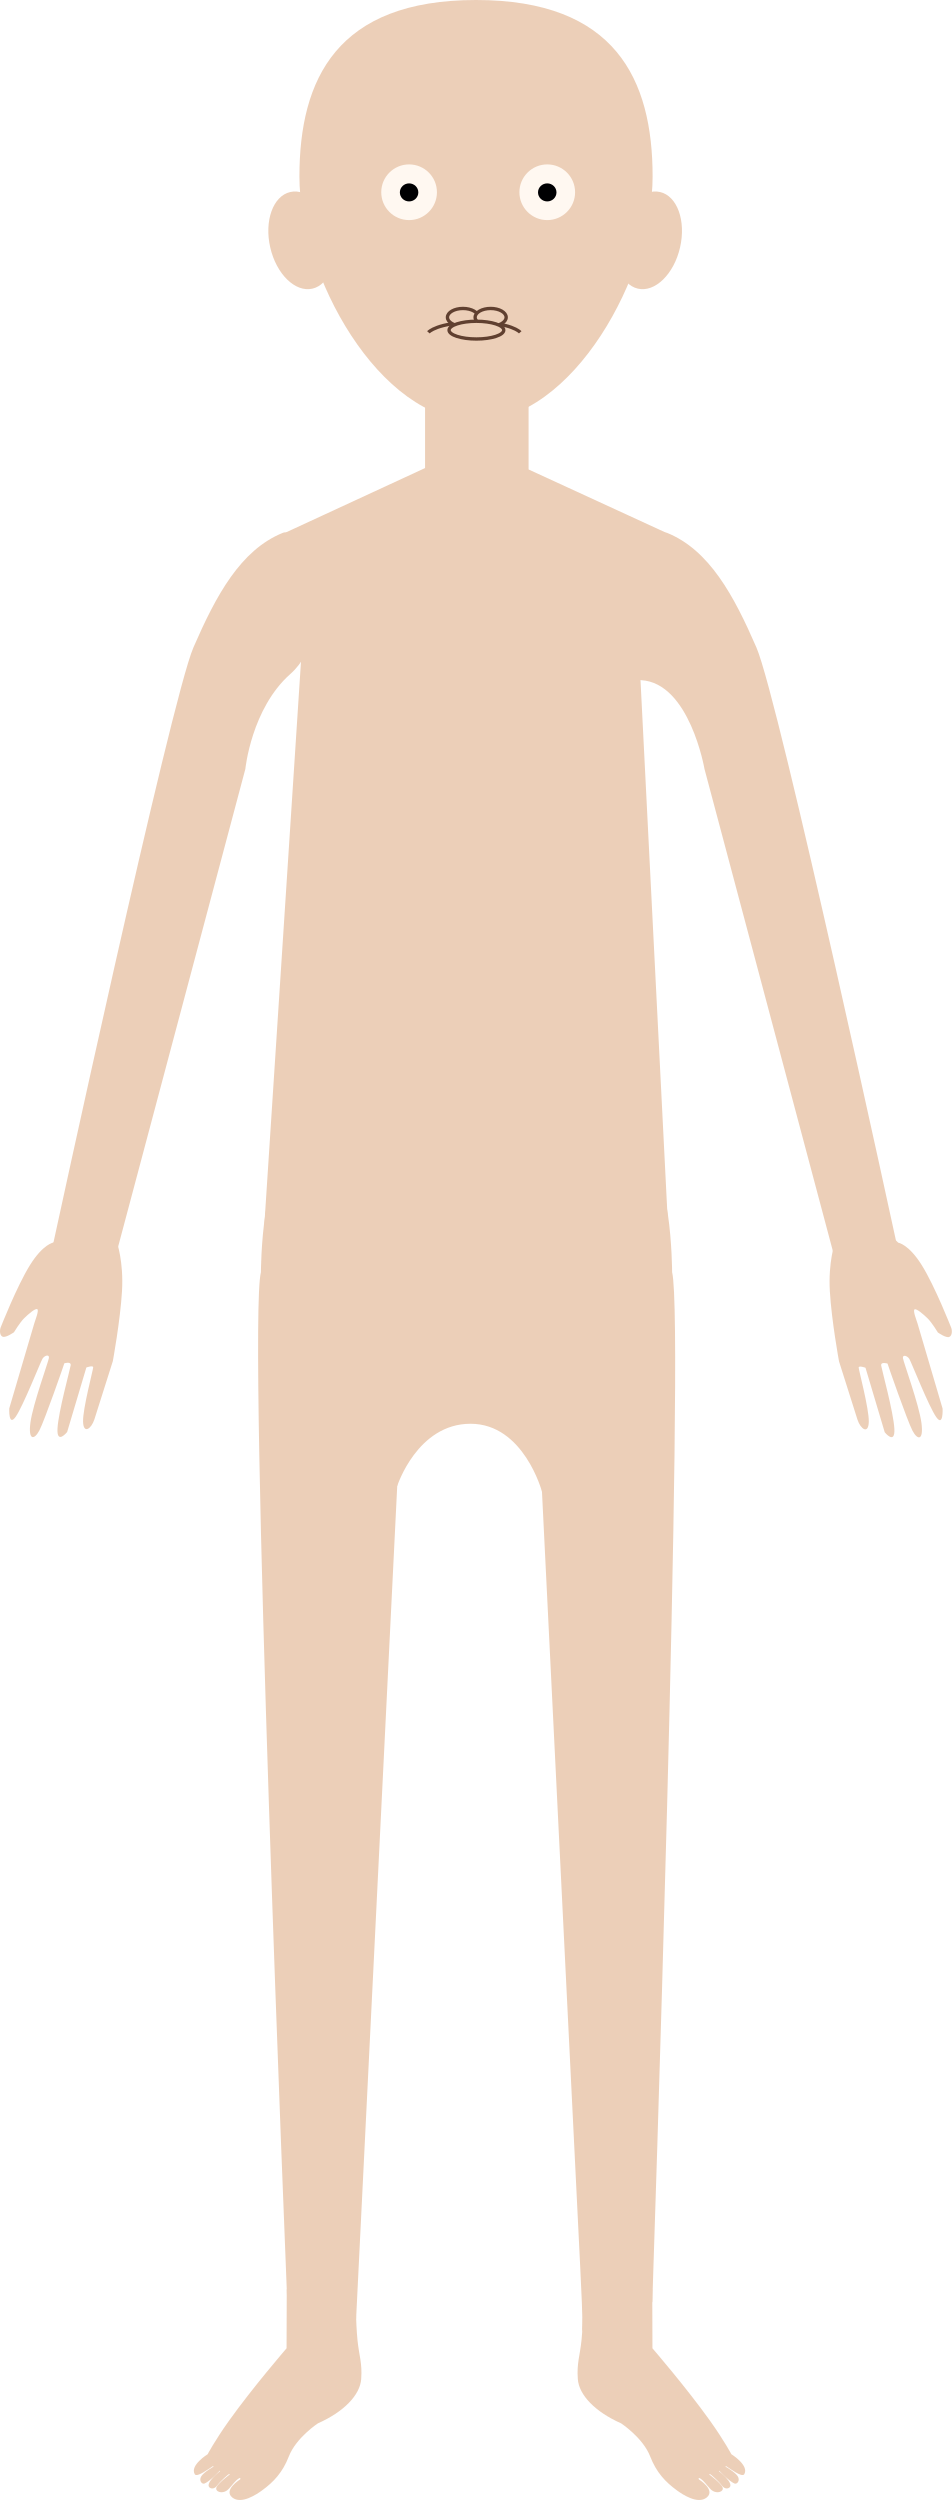
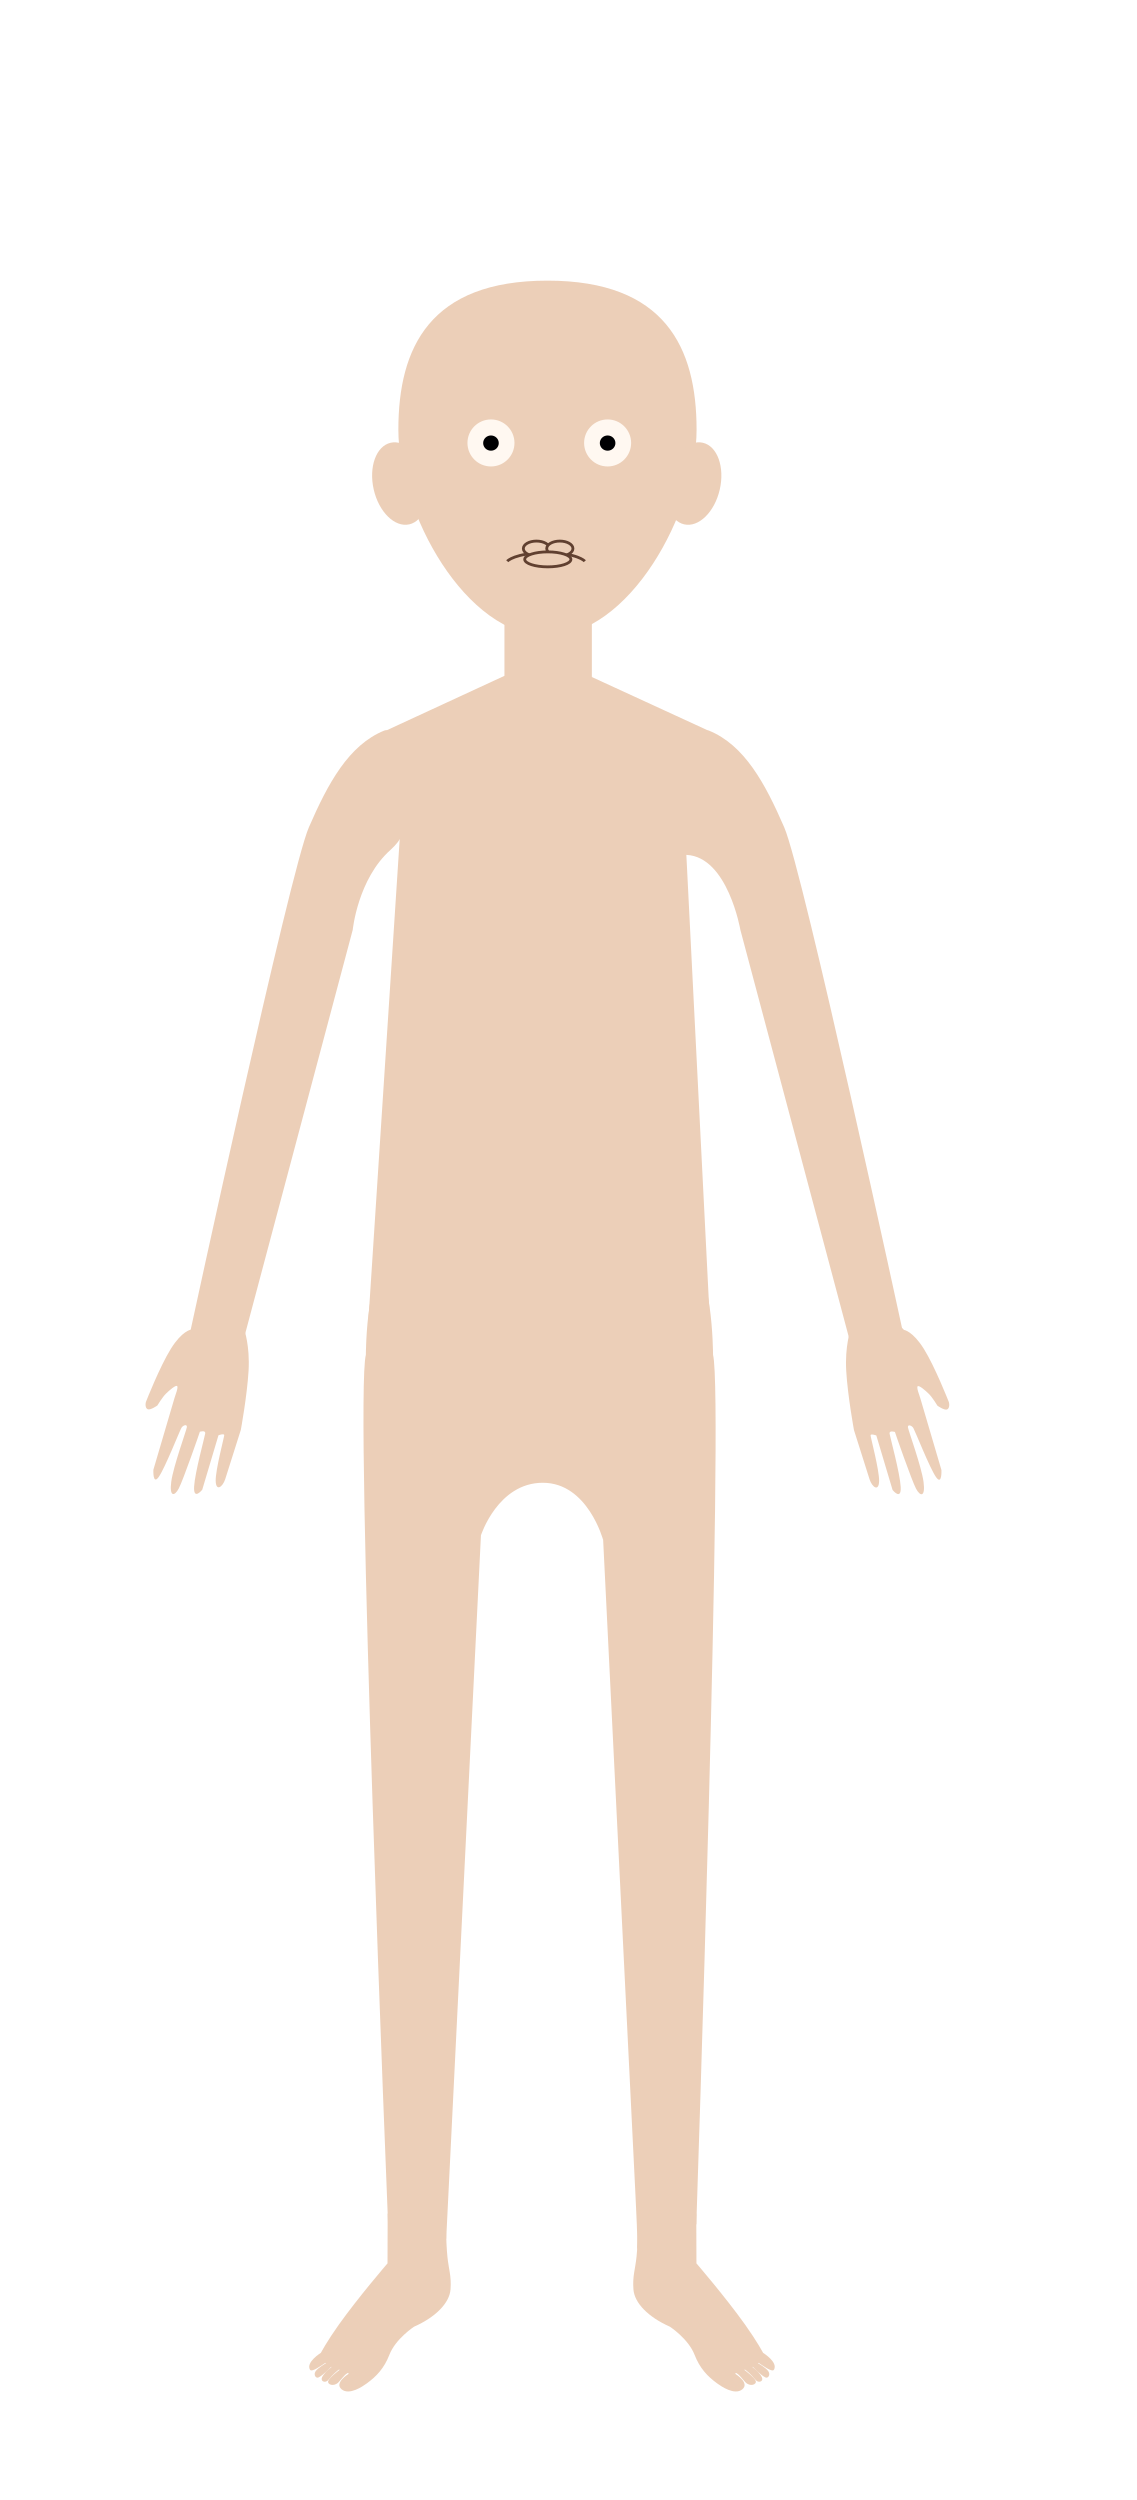
- <svg xmlns="http://www.w3.org/2000/svg" height="100%" stroke-miterlimit="10" style="fill-rule:nonzero;clip-rule:evenodd;stroke-linecap:round;stroke-linejoin:round;" version="1.1" viewBox="406.281 409.639 282.898 743.017" width="100%" xml:space="preserve">
+ <svg xmlns="http://www.w3.org/2000/svg" height="880.0px" stroke-miterlimit="10" style="fill-rule:nonzero;clip-rule:evenodd;stroke-linecap:round;stroke-linejoin:round;" version="1.1" viewBox="0 0 400 880" width="400.0px" xml:space="preserve">
  <defs />
-   <g id="Layer">
+   <g id="body">
    <g opacity="1">
      <g opacity="1">
-         <path d="M532.613 517.735L563.378 517.735L563.378 564.325L532.613 564.325L532.613 517.735Z" fill="#ECCFB8" fill-rule="nonzero" opacity="1" stroke="none" />
-         <path d="M495.27 462.125C495.27 433.138 506.416 409.639 547.756 409.639C589.096 409.639 600.241 433.138 600.241 462.125C600.241 491.112 576.743 534.771 547.756 534.771C518.769 534.771 495.27 491.112 495.27 462.125Z" fill="#ECCFB8" fill-rule="nonzero" opacity="1" stroke="none" />
-         <path d="M608.399 483.184C610.217 475.254 607.553 467.876 602.45 466.707C597.347 465.537 591.737 471.019 589.92 478.95C588.102 486.881 590.765 494.258 595.868 495.427C600.971 496.597 606.581 491.115 608.399 483.184Z" fill="#ECCFB8" fill-rule="nonzero" opacity="1" stroke="none" />
-         <path d="M486.599 483.184C484.782 475.254 487.445 467.876 492.548 466.707C497.651 465.537 503.261 471.019 505.079 478.95C506.896 486.881 504.233 494.258 499.13 495.427C494.027 496.597 488.417 491.115 486.599 483.184Z" fill="#ECCFB8" fill-rule="nonzero" opacity="1" stroke="none" />
+         <path d="M177.566 206.878L208.332 206.878L208.332 253.469L177.566 253.469L177.566 206.878Z" fill="#eccfb8" fill-rule="nonzero" opacity="1" stroke="none" />
+         <path d="M140.224 151.268C140.224 122.281 151.37 98.783 192.709 98.783C234.049 98.783 245.195 122.281 245.195 151.268C245.195 180.256 221.697 223.914 192.709 223.914C163.722 223.914 140.224 180.256 140.224 151.268Z" fill="#eccfb8" fill-rule="nonzero" opacity="1" stroke="none" />
+         <path d="M253.353 172.328C255.17 164.397 252.507 157.019 247.404 155.85C242.301 154.681 236.691 160.162 234.873 168.093C233.056 176.024 235.719 183.401 240.822 184.571C245.925 185.74 251.535 180.259 253.353 172.328Z" fill="#eccfb8" fill-rule="nonzero" opacity="1" stroke="none" />
+         <path d="M131.553 172.328C129.736 164.397 132.399 157.019 137.502 155.85C142.605 154.681 148.215 160.162 150.033 168.093C151.85 176.024 149.187 183.401 144.084 184.571C138.981 185.74 133.371 180.259 131.553 172.328Z" fill="#eccfb8" fill-rule="nonzero" opacity="1" stroke="none" />
      </g>
      <g opacity="1">
-         <path d="M519.591 466.777C519.591 462.206 523.296 458.501 527.867 458.501C532.437 458.501 536.143 462.206 536.143 466.777C536.143 471.347 532.437 475.053 527.867 475.053C523.296 475.053 519.591 471.347 519.591 466.777Z" fill="#fff8f1" fill-rule="nonzero" opacity="1" stroke="none" />
-         <path d="M525.121 466.823C525.121 465.342 526.35 464.142 527.865 464.142C529.381 464.142 530.61 465.342 530.61 466.823C530.61 468.303 529.381 469.503 527.865 469.503C526.35 469.503 525.121 468.303 525.121 466.823Z" fill="#000002" fill-rule="nonzero" opacity="1" stroke="none" />
+         <path d="M164.545 155.92C164.545 151.349 168.25 147.644 172.821 147.644C177.391 147.644 181.096 151.349 181.096 155.92C181.096 160.491 177.391 164.196 172.821 164.196C168.25 164.196 164.545 160.491 164.545 155.92Z" fill="#fff8f1" fill-rule="nonzero" opacity="1" stroke="none" />
+         <path d="M170.075 155.966C170.075 154.485 171.304 153.285 172.819 153.285C174.335 153.285 175.564 154.485 175.564 155.966C175.564 157.447 174.335 158.647 172.819 158.647C171.304 158.647 170.075 157.447 170.075 155.966Z" fill="#000002" fill-rule="nonzero" opacity="1" stroke="none" />
      </g>
      <g opacity="1">
-         <path d="M560.651 466.777C560.651 462.206 564.357 458.501 568.927 458.501C573.498 458.501 577.203 462.206 577.203 466.777C577.203 471.347 573.498 475.053 568.927 475.053C564.357 475.053 560.651 471.347 560.651 466.777Z" fill="#fff8f1" fill-rule="nonzero" opacity="1" stroke="none" />
-         <path d="M566.181 466.823C566.181 465.342 567.41 464.142 568.926 464.142C570.441 464.142 571.67 465.342 571.67 466.823C571.67 468.303 570.441 469.503 568.926 469.503C567.41 469.503 566.181 468.303 566.181 466.823Z" fill="#000002" fill-rule="nonzero" opacity="1" stroke="none" />
+         <path d="M205.605 155.92C205.605 151.349 209.31 147.644 213.881 147.644C218.452 147.644 222.157 151.349 222.157 155.92C222.157 160.491 218.452 164.196 213.881 164.196C209.31 164.196 205.605 160.491 205.605 155.92Z" fill="#fff8f1" fill-rule="nonzero" opacity="1" stroke="none" />
+         <path d="M211.135 155.966C211.135 154.485 212.364 153.285 213.88 153.285C215.395 153.285 216.624 154.485 216.624 155.966C216.624 157.447 215.395 158.647 213.88 158.647C212.364 158.647 211.135 157.447 211.135 155.966Z" fill="#000002" fill-rule="nonzero" opacity="1" stroke="none" />
      </g>
-       <path d="M518.947 465.734C518.947 465.734 519.644 458.19 527.92 458.19C536.197 458.19 536.944 465.734 536.944 465.734L518.947 465.734Z" fill="#ECCFB8" fill-rule="nonzero" opacity="0" stroke="none" />
-       <path d="M559.889 465.734C559.889 465.734 560.587 458.19 568.863 458.19C577.139 458.19 577.886 465.734 577.886 465.734L559.889 465.734Z" fill="#ECCFB8" fill-rule="nonzero" opacity="0" stroke="none" />
+       <path d="M163.901 154.878C163.901 154.878 164.598 147.333 172.874 147.333C181.151 147.333 181.897 154.878 181.897 154.878L163.901 154.878Z" fill="#3395ff" fill-rule="nonzero" opacity="0" stroke="none" />
+       <path d="M204.843 154.878C204.843 154.878 205.541 147.333 213.817 147.333C222.093 147.333 222.84 154.878 222.84 154.878L204.843 154.878Z" fill="#3395ff" fill-rule="nonzero" opacity="0" stroke="none" />
+       <path d="M192.809 136.219L192.809 150.741" fill="none" opacity="0" stroke="#007aff" stroke-linecap="butt" stroke-linejoin="round" stroke-width="1" />
+       <path d="M188.052 136.415C188.052 136.415 186.844 140.247 184.025 142.103C181.207 143.959 176.777 143.839 176.777 143.839" fill="none" opacity="0" stroke="#007aff" stroke-linecap="butt" stroke-linejoin="round" stroke-width="1" />
+       <path d="M197.488 136.415C197.488 136.415 198.696 140.247 201.515 142.103C204.334 143.959 208.763 143.839 208.763 143.839" fill="none" opacity="0" stroke="#007aff" stroke-linecap="butt" stroke-linejoin="round" stroke-width="1" />
      <g opacity="1">
-         <path d="M533.602 508.404C533.602 508.404 536.227 505.447 547.277 505.447C558.327 505.447 560.897 508.404 560.897 508.404" fill="#ECCFB8" fill-rule="nonzero" opacity="1" stroke="#604030" stroke-linecap="butt" stroke-linejoin="round" stroke-width="1" />
-         <path d="M539.264 503.95C539.264 502.494 541.33 501.314 543.878 501.314C546.426 501.314 548.492 502.494 548.492 503.95C548.492 505.406 546.426 506.586 543.878 506.586C541.33 506.586 539.264 505.406 539.264 503.95Z" fill="#ECCFB8" fill-rule="nonzero" opacity="1" stroke="#604030" stroke-linecap="butt" stroke-linejoin="round" stroke-width="1" />
-         <path d="M547.491 503.95C547.491 502.494 549.557 501.314 552.105 501.314C554.653 501.314 556.719 502.494 556.719 503.95C556.719 505.406 554.653 506.586 552.105 506.586C549.557 506.586 547.491 505.406 547.491 503.95Z" fill="#ECCFB8" fill-rule="nonzero" opacity="1" stroke="#604030" stroke-linecap="butt" stroke-linejoin="round" stroke-width="1" />
-         <path d="M539.742 507.756C539.742 506.3 543.382 505.12 547.872 505.12C552.362 505.12 556.002 506.3 556.002 507.756C556.002 509.212 552.362 510.392 547.872 510.392C543.382 510.392 539.742 509.212 539.742 507.756Z" fill="#ECCFB8" fill-rule="nonzero" opacity="1" stroke="#604030" stroke-linecap="butt" stroke-linejoin="round" stroke-width="1" />
+         <path d="M178.556 197.547C178.556 197.547 181.181 194.59 192.231 194.59C203.281 194.59 205.851 197.547 205.851 197.547" fill="#eccfb8" fill-rule="nonzero" opacity="1" stroke="#604030" stroke-linecap="butt" stroke-linejoin="round" stroke-width="1" />
+         <path d="M184.218 193.093C184.218 191.637 186.284 190.457 188.832 190.457C191.38 190.457 193.446 191.637 193.446 193.093C193.446 194.549 191.38 195.73 188.832 195.73C186.284 195.73 184.218 194.549 184.218 193.093Z" fill="#eccfb8" fill-rule="nonzero" opacity="1" stroke="#604030" stroke-linecap="butt" stroke-linejoin="round" stroke-width="1" />
+         <path d="M192.445 193.093C192.445 191.637 194.511 190.457 197.059 190.457C199.607 190.457 201.673 191.637 201.673 193.093C201.673 194.549 199.607 195.73 197.059 195.73C194.511 195.73 192.445 194.549 192.445 193.093Z" fill="#eccfb8" fill-rule="nonzero" opacity="1" stroke="#604030" stroke-linecap="butt" stroke-linejoin="round" stroke-width="1" />
+         <path d="M184.696 196.899C184.696 195.443 188.336 194.263 192.826 194.263C197.316 194.263 200.956 195.443 200.956 196.899C200.956 198.355 197.316 199.536 192.826 199.536C188.336 199.536 184.696 198.355 184.696 196.899Z" fill="#eccfb8" fill-rule="nonzero" opacity="1" stroke="#604030" stroke-linecap="butt" stroke-linejoin="round" stroke-width="1" />
      </g>
    </g>
    <g opacity="1">
-       <path d="M483.831 787.747C483.831 787.747 483.893 752.678 494.376 753.701C508.075 755.038 527.203 793.232 527.203 793.232L512.126 1098.63C511.946 1102.49 500.454 1107.09 493.857 1107.08L493.254 1106.97L491.617 1092.84C491.617 1092.84 479.792 803.179 483.831 787.747Z" fill="#ECCFB8" fill-rule="nonzero" opacity="1" stroke="none" />
-       <path d="M606.038 787.747C606.038 787.747 605.978 752.678 595.917 753.701C582.769 755.038 564.411 793.232 564.411 793.232L578.737 1083.66C579.041 1090.44 579.498 1098.1 579.32 1101.8C579.094 1106.52 600.151 1093.81 600.151 1093.81C600.151 1093.81 609.913 803.179 606.038 787.747Z" fill="#ECCFB8" fill-rule="nonzero" opacity="1" stroke="none" />
-       <path d="M604.542 568.011C617.103 573.111 624.391 586.645 631.086 602.057C637.782 617.47 673.012 780.389 673.012 780.389L654.844 785.319L615.659 638.183C615.659 638.183 611.245 612.552 596.774 611.785C576.84 610.728 597.85 565.294 604.542 568.011Z" fill="#ECCFB8" fill-rule="nonzero" opacity="1" stroke="none" />
-       <path d="M490.318 568.011C477.757 573.111 470.469 586.645 463.774 602.057C457.079 617.47 421.848 780.389 421.848 780.389L440.016 785.319L479.201 638.183C479.201 638.183 480.994 620.209 492.573 609.954C507.336 596.88 496.927 565.328 490.318 568.011Z" fill="#ECCFB8" fill-rule="nonzero" opacity="1" stroke="none" />
-       <path d="M491.294 567.855L532.582 548.761L563.348 549.154L604.094 567.902L596.642 611.778L605.141 780.357L567.357 852.962C567.357 852.962 561.967 832.791 546.124 832.791C530.281 832.791 524.337 851.293 524.337 851.293L484.128 784.656L495.73 606.368L491.294 567.855Z" fill="#ECCFB8" fill-rule="nonzero" opacity="1" stroke="none" />
+       <path d="M128.784 476.89C128.784 476.89 128.847 441.822 139.33 442.844C153.029 444.181 172.157 482.376 172.157 482.376L157.08 787.769C156.9 791.63 145.408 796.235 138.81 796.227L138.208 796.109L136.571 781.979C136.571 781.979 124.746 492.322 128.784 476.89Z" fill="#eccfb8" fill-rule="nonzero" opacity="1" stroke="none" />
+       <path d="M250.991 476.89C250.991 476.89 250.931 441.822 240.87 442.844C227.723 444.181 209.364 482.376 209.364 482.376L223.691 772.801C223.995 779.579 224.452 787.242 224.274 790.946C224.048 795.666 245.105 782.952 245.105 782.952C245.105 782.952 254.867 492.322 250.991 476.89Z" fill="#eccfb8" fill-rule="nonzero" opacity="1" stroke="none" />
+       <path d="M249.496 257.154C262.057 262.254 269.345 275.788 276.04 291.201C282.735 306.613 317.966 469.533 317.966 469.533L299.798 474.462L260.613 327.326C260.613 327.326 256.199 301.696 241.728 300.929C221.793 299.872 242.803 254.437 249.496 257.154Z" fill="#eccfb8" fill-rule="nonzero" opacity="1" stroke="none" />
+       <path d="M135.272 257.154C122.711 262.254 115.423 275.788 108.728 291.201C102.032 306.613 66.802 469.533 66.802 469.533L84.97 474.462L124.155 327.326C124.155 327.326 125.948 309.352 137.527 299.097C152.29 286.023 141.881 254.471 135.272 257.154Z" fill="#eccfb8" fill-rule="nonzero" opacity="1" stroke="none" />
+       <path d="M136.248 256.999L177.535 237.905L208.301 238.297L249.048 257.045L241.596 300.921L250.095 469.501L212.311 542.106C212.311 542.106 206.92 521.934 191.078 521.934C175.235 521.934 169.29 540.437 169.29 540.437L129.082 473.799L140.684 295.511L136.248 256.999Z" fill="#eccfb8" fill-rule="nonzero" opacity="1" stroke="none" />
    </g>
    <g opacity="1">
-       <path d="M491.45 1107.57C491.45 1107.57 481.244 1119.4 474.297 1129.16C470.127 1135.02 467.989 1139.06 467.989 1139.06C467.989 1139.06 462.649 1142.34 464.154 1144.98C464.788 1146.09 468.366 1143.34 469.524 1142.62C469.678 1142.52 469.743 1142.75 469.743 1142.75C469.743 1142.75 466.941 1144.32 466.123 1145.57C465.304 1146.82 466.259 1148.09 467.084 1147.75C468.715 1147.07 471.391 1144.14 471.536 1144.02C471.682 1143.9 471.7 1144.1 471.7 1144.1C471.7 1144.1 467.255 1147.48 468.492 1148.87C468.838 1149.26 469.887 1149.59 470.81 1148.37C471.932 1146.87 474.208 1144.96 474.364 1144.94C474.59 1144.92 474.542 1145.09 474.542 1145.09C474.542 1145.09 470.995 1147.72 470.582 1148.97C470.169 1150.22 472.538 1151.14 474.226 1149.39C475.329 1148.25 476.15 1146.93 477.269 1146.25C477.954 1145.84 477.651 1146.53 477.651 1146.53C477.651 1146.53 472.592 1149.66 475.292 1151.89C477.993 1154.13 482.737 1150.84 484.133 1149.83C487.623 1147.3 490.286 1144.45 492.128 1139.7C494.291 1134.12 500.773 1129.87 500.773 1129.87C508.441 1126.47 513.281 1121.49 513.63 1116.72C513.98 1111.94 513.003 1109.84 512.522 1105.07C512.04 1100.31 511.895 1090.71 511.895 1090.71L491.504 1090.04L491.45 1107.57Z" fill="#ECCFB8" fill-rule="nonzero" opacity="1" stroke="none" />
-       <path d="M600.193 1107.57C600.193 1107.57 610.399 1119.4 617.346 1129.16C621.516 1135.02 623.654 1139.06 623.654 1139.06C623.654 1139.06 628.994 1142.34 627.489 1144.98C626.855 1146.09 623.277 1143.34 622.119 1142.62C621.965 1142.52 621.9 1142.75 621.9 1142.75C621.9 1142.75 624.702 1144.32 625.52 1145.57C626.339 1146.82 625.384 1148.09 624.559 1147.75C622.928 1147.07 620.252 1144.14 620.107 1144.02C619.961 1143.9 619.943 1144.1 619.943 1144.1C619.943 1144.1 624.388 1147.48 623.151 1148.87C622.805 1149.26 621.756 1149.59 620.833 1148.37C619.711 1146.87 617.435 1144.96 617.279 1144.94C617.053 1144.92 617.101 1145.09 617.101 1145.09C617.101 1145.09 620.648 1147.72 621.061 1148.97C621.474 1150.22 619.105 1151.14 617.417 1149.39C616.314 1148.25 615.493 1146.93 614.374 1146.25C613.689 1145.84 613.992 1146.53 613.992 1146.53C613.992 1146.53 619.051 1149.66 616.351 1151.89C613.65 1154.13 608.906 1150.84 607.51 1149.83C604.02 1147.3 601.357 1144.45 599.515 1139.7C597.352 1134.12 590.87 1129.87 590.87 1129.87C583.202 1126.47 578.362 1121.49 578.013 1116.72C577.663 1111.94 578.64 1109.84 579.121 1105.07C579.603 1100.31 579.748 1090.71 579.748 1090.71L600.139 1090.04L600.193 1107.57Z" fill="#ECCFB8" fill-rule="nonzero" opacity="1" stroke="none" />
-       <path d="M601.229 1107.18L629.768 1127.37C629.768 1127.37 650.85 1132.58 637.256 1136.82C623.662 1141.07 607.083 1130.63 590.831 1129.72C574.578 1128.81 573.515 1122.77 573.875 1118.09C574.235 1113.42 578.6 1109.7 579.082 1104.93C579.564 1100.16 579.709 1090.57 579.709 1090.57C579.709 1090.57 601.179 1089.43 600.46 1089.49C600.118 1089.52 600.233 1093.37 600.358 1097.8C600.483 1102.22 601.229 1107.18 601.229 1107.18Z" fill="#ECCFB8" fill-rule="nonzero" opacity="0" stroke="none" />
+       <path d="M136.404 796.709C136.404 796.709 126.198 808.545 119.25 818.307C115.081 824.165 112.943 828.2 112.943 828.2C112.943 828.2 107.603 831.488 109.108 834.127C109.741 835.238 113.32 832.486 114.477 831.759C114.631 831.663 114.697 831.894 114.697 831.894C114.697 831.894 111.895 833.463 111.077 834.713C110.258 835.964 111.213 837.237 112.038 836.892C113.669 836.211 116.345 833.282 116.49 833.163C116.636 833.044 116.654 833.246 116.654 833.246C116.654 833.246 112.208 836.623 113.445 838.017C113.792 838.408 114.84 838.735 115.763 837.508C116.886 836.017 119.162 834.107 119.318 834.088C119.543 834.06 119.495 834.237 119.495 834.237C119.495 834.237 115.949 836.862 115.536 838.111C115.123 839.361 117.492 840.28 119.179 838.535C120.283 837.393 121.104 836.07 122.223 835.398C122.907 834.986 122.605 835.674 122.605 835.674C122.605 835.674 117.546 838.8 120.246 841.036C122.947 843.272 127.691 839.988 129.086 838.976C132.576 836.448 135.24 833.593 137.082 828.843C139.244 823.266 145.727 819.009 145.727 819.009C153.395 815.611 158.234 810.638 158.584 805.861C158.933 801.085 157.957 798.984 157.475 794.216C156.994 789.448 156.849 779.856 156.849 779.856L136.458 779.181L136.404 796.709Z" fill="#eccfb8" fill-rule="nonzero" opacity="1" stroke="none" />
+       <path d="M245.147 796.709C245.147 796.709 255.352 808.545 262.3 818.307C266.469 824.165 268.608 828.2 268.608 828.2C268.608 828.2 273.948 831.488 272.443 834.127C271.809 835.238 268.231 832.486 267.073 831.759C266.919 831.663 266.854 831.894 266.854 831.894C266.854 831.894 269.655 833.463 270.474 834.713C271.292 835.964 270.338 837.237 269.513 836.892C267.882 836.211 265.206 833.282 265.06 833.163C264.915 833.044 264.896 833.246 264.896 833.246C264.896 833.246 269.342 836.623 268.105 838.017C267.759 838.408 266.71 838.735 265.787 837.508C264.664 836.017 262.389 834.107 262.233 834.088C262.007 834.06 262.055 834.237 262.055 834.237C262.055 834.237 265.602 836.862 266.014 838.111C266.427 839.361 264.058 840.28 262.371 838.535C261.267 837.393 260.446 836.07 259.328 835.398C258.643 834.986 258.946 835.674 258.946 835.674C258.946 835.674 264.005 838.8 261.304 841.036C258.604 843.272 253.86 839.988 252.464 838.976C248.974 836.448 246.311 833.593 244.469 828.843C242.306 823.266 235.824 819.009 235.824 819.009C228.156 815.611 223.316 810.638 222.967 805.861C222.617 801.085 223.593 798.984 224.075 794.216C224.557 789.448 224.702 779.856 224.702 779.856L245.093 779.181L245.147 796.709Z" fill="#eccfb8" fill-rule="nonzero" opacity="1" stroke="none" />
+       <path d="M246.183 796.321L274.722 816.517C274.722 816.517 295.803 821.723 282.209 825.967C268.615 830.211 252.037 819.774 235.784 818.865C219.532 817.955 218.469 811.909 218.829 807.237C219.189 802.564 223.554 798.839 224.036 794.072C224.517 789.304 224.662 779.712 224.662 779.712C224.662 779.712 246.133 778.573 245.414 778.638C245.072 778.668 245.187 782.516 245.312 786.938C245.437 791.361 246.183 796.321 246.183 796.321Z" fill="#eccfb8" fill-rule="nonzero" opacity="0" stroke="none" />
    </g>
    <g opacity="1">
-       <path d="M673.261 778.982C673.261 778.982 676.331 779.394 680.241 785.658C684.151 791.922 688.902 804.038 688.902 804.038C689.294 804.818 689.381 806.577 688.413 806.984C687.445 807.391 685.029 805.666 685.029 805.666C685.029 805.666 683.272 802.755 682.008 801.509C680.744 800.263 678.598 798.411 678.076 798.82C677.554 799.228 678.718 802.104 678.969 802.957L686.426 828.29C686.426 828.29 686.701 833.908 684.511 830.773C682.322 827.638 677.147 814.535 676.558 813.544C675.969 812.553 674.477 812.13 674.64 813.299C674.804 814.468 679.428 827.128 680.136 832.514C680.845 837.9 678.992 837.724 677.474 834.844C675.957 831.963 670.039 814.981 670.062 814.902C670.062 814.902 667.993 814.243 668.176 815.503C668.358 816.763 671.828 829.316 672.091 834.27C672.354 839.223 669.226 835.317 669.226 835.317L663.512 816.144C663.512 816.144 661.489 815.401 661.486 816.096C661.483 816.792 664.582 828.324 664.492 832.191C664.402 836.058 662.042 834.391 661.127 831.564C660.212 828.736 655.643 814.244 655.643 814.244C655.643 814.244 653.44 802.277 652.919 793.446C652.398 784.615 654.455 778.89 654.455 778.89L672.502 778.258" fill="#ECCFB8" fill-rule="nonzero" opacity="1" stroke="none" />
-       <path d="M422.199 778.91C422.199 778.91 419.129 779.322 415.219 785.586C411.309 791.849 406.558 803.965 406.558 803.965C406.166 804.746 406.079 806.505 407.047 806.912C408.016 807.319 410.431 805.594 410.431 805.594C410.431 805.594 412.188 802.683 413.452 801.437C414.716 800.19 416.862 798.339 417.384 798.748C417.906 799.156 416.742 802.032 416.491 802.885L409.034 828.218C409.034 828.218 408.759 833.836 410.949 830.701C413.138 827.566 418.313 814.463 418.902 813.472C419.491 812.481 420.984 812.058 420.82 813.227C420.656 814.396 416.033 827.056 415.324 832.442C414.616 837.828 416.468 837.652 417.986 834.771C419.504 831.891 425.421 814.909 425.398 814.83C425.398 814.83 427.467 814.17 427.284 815.431C427.102 816.691 423.632 829.244 423.369 834.197C423.106 839.151 426.234 835.245 426.234 835.245L431.948 816.071C431.948 816.071 433.971 815.329 433.974 816.024C433.977 816.72 430.878 828.252 430.968 832.119C431.058 835.986 433.419 834.319 434.333 831.492C435.248 828.664 439.817 814.172 439.817 814.172C439.817 814.172 442.02 802.205 442.541 793.374C443.063 784.543 441.005 778.818 441.005 778.818L422.958 778.186" fill="#ECCFB8" fill-rule="nonzero" opacity="1" stroke="none" />
+       <path d="M318.215 468.125C318.215 468.125 321.285 468.537 325.195 474.801C329.105 481.065 333.856 493.181 333.856 493.181C334.248 493.962 334.335 495.72 333.367 496.127C332.398 496.534 329.983 494.809 329.983 494.809C329.983 494.809 328.226 491.898 326.962 490.652C325.698 489.406 323.552 487.554 323.03 487.963C322.508 488.372 323.672 491.247 323.923 492.1L331.38 517.434C331.38 517.434 331.655 523.052 329.465 519.916C327.276 516.781 322.101 503.678 321.512 502.687C320.923 501.696 319.43 501.273 319.594 502.443C319.758 503.612 324.381 516.271 325.09 521.657C325.798 527.044 323.946 526.868 322.428 523.987C320.91 521.106 314.993 504.124 315.015 504.046C315.015 504.046 312.947 503.386 313.129 504.646C313.312 505.906 316.782 518.459 317.045 523.413C317.307 528.366 314.18 524.46 314.18 524.46L308.466 505.287C308.466 505.287 306.443 504.544 306.44 505.24C306.437 505.935 309.535 517.468 309.446 521.334C309.356 525.201 306.995 523.534 306.081 520.707C305.166 517.879 300.597 503.388 300.597 503.388C300.597 503.388 298.394 491.42 297.873 482.59C297.351 473.759 299.409 468.033 299.409 468.033L317.456 467.401" fill="#eccfb8" fill-rule="nonzero" opacity="1" stroke="none" />
+       <path d="M67.153 468.053C67.153 468.053 64.083 468.465 60.173 474.729C56.263 480.993 51.511 493.109 51.511 493.109C51.12 493.89 51.033 495.648 52.001 496.055C52.969 496.462 55.385 494.737 55.385 494.737C55.385 494.737 57.142 491.826 58.406 490.58C59.67 489.334 61.815 487.482 62.337 487.891C62.86 488.299 61.696 491.175 61.445 492.028L53.988 517.361C53.988 517.361 53.713 522.979 55.903 519.844C58.092 516.709 63.267 503.606 63.856 502.615C64.445 501.624 65.937 501.201 65.773 502.37C65.61 503.54 60.986 516.199 60.278 521.585C59.569 526.971 61.422 526.796 62.94 523.915C64.457 521.034 70.375 504.052 70.352 503.974C70.352 503.974 72.421 503.314 72.238 504.574C72.055 505.834 68.585 518.387 68.323 523.341C68.06 528.294 71.188 524.388 71.188 524.388L76.902 505.215C76.902 505.215 78.925 504.472 78.928 505.168C78.931 505.863 75.832 517.395 75.922 521.262C76.012 525.129 78.372 523.462 79.287 520.635C80.201 517.807 84.771 503.315 84.771 503.315C84.771 503.315 86.974 491.348 87.495 482.517C88.016 473.687 85.959 467.961 85.959 467.961L67.912 467.329" fill="#eccfb8" fill-rule="nonzero" opacity="1" stroke="none" />
    </g>
  </g>
</svg>
